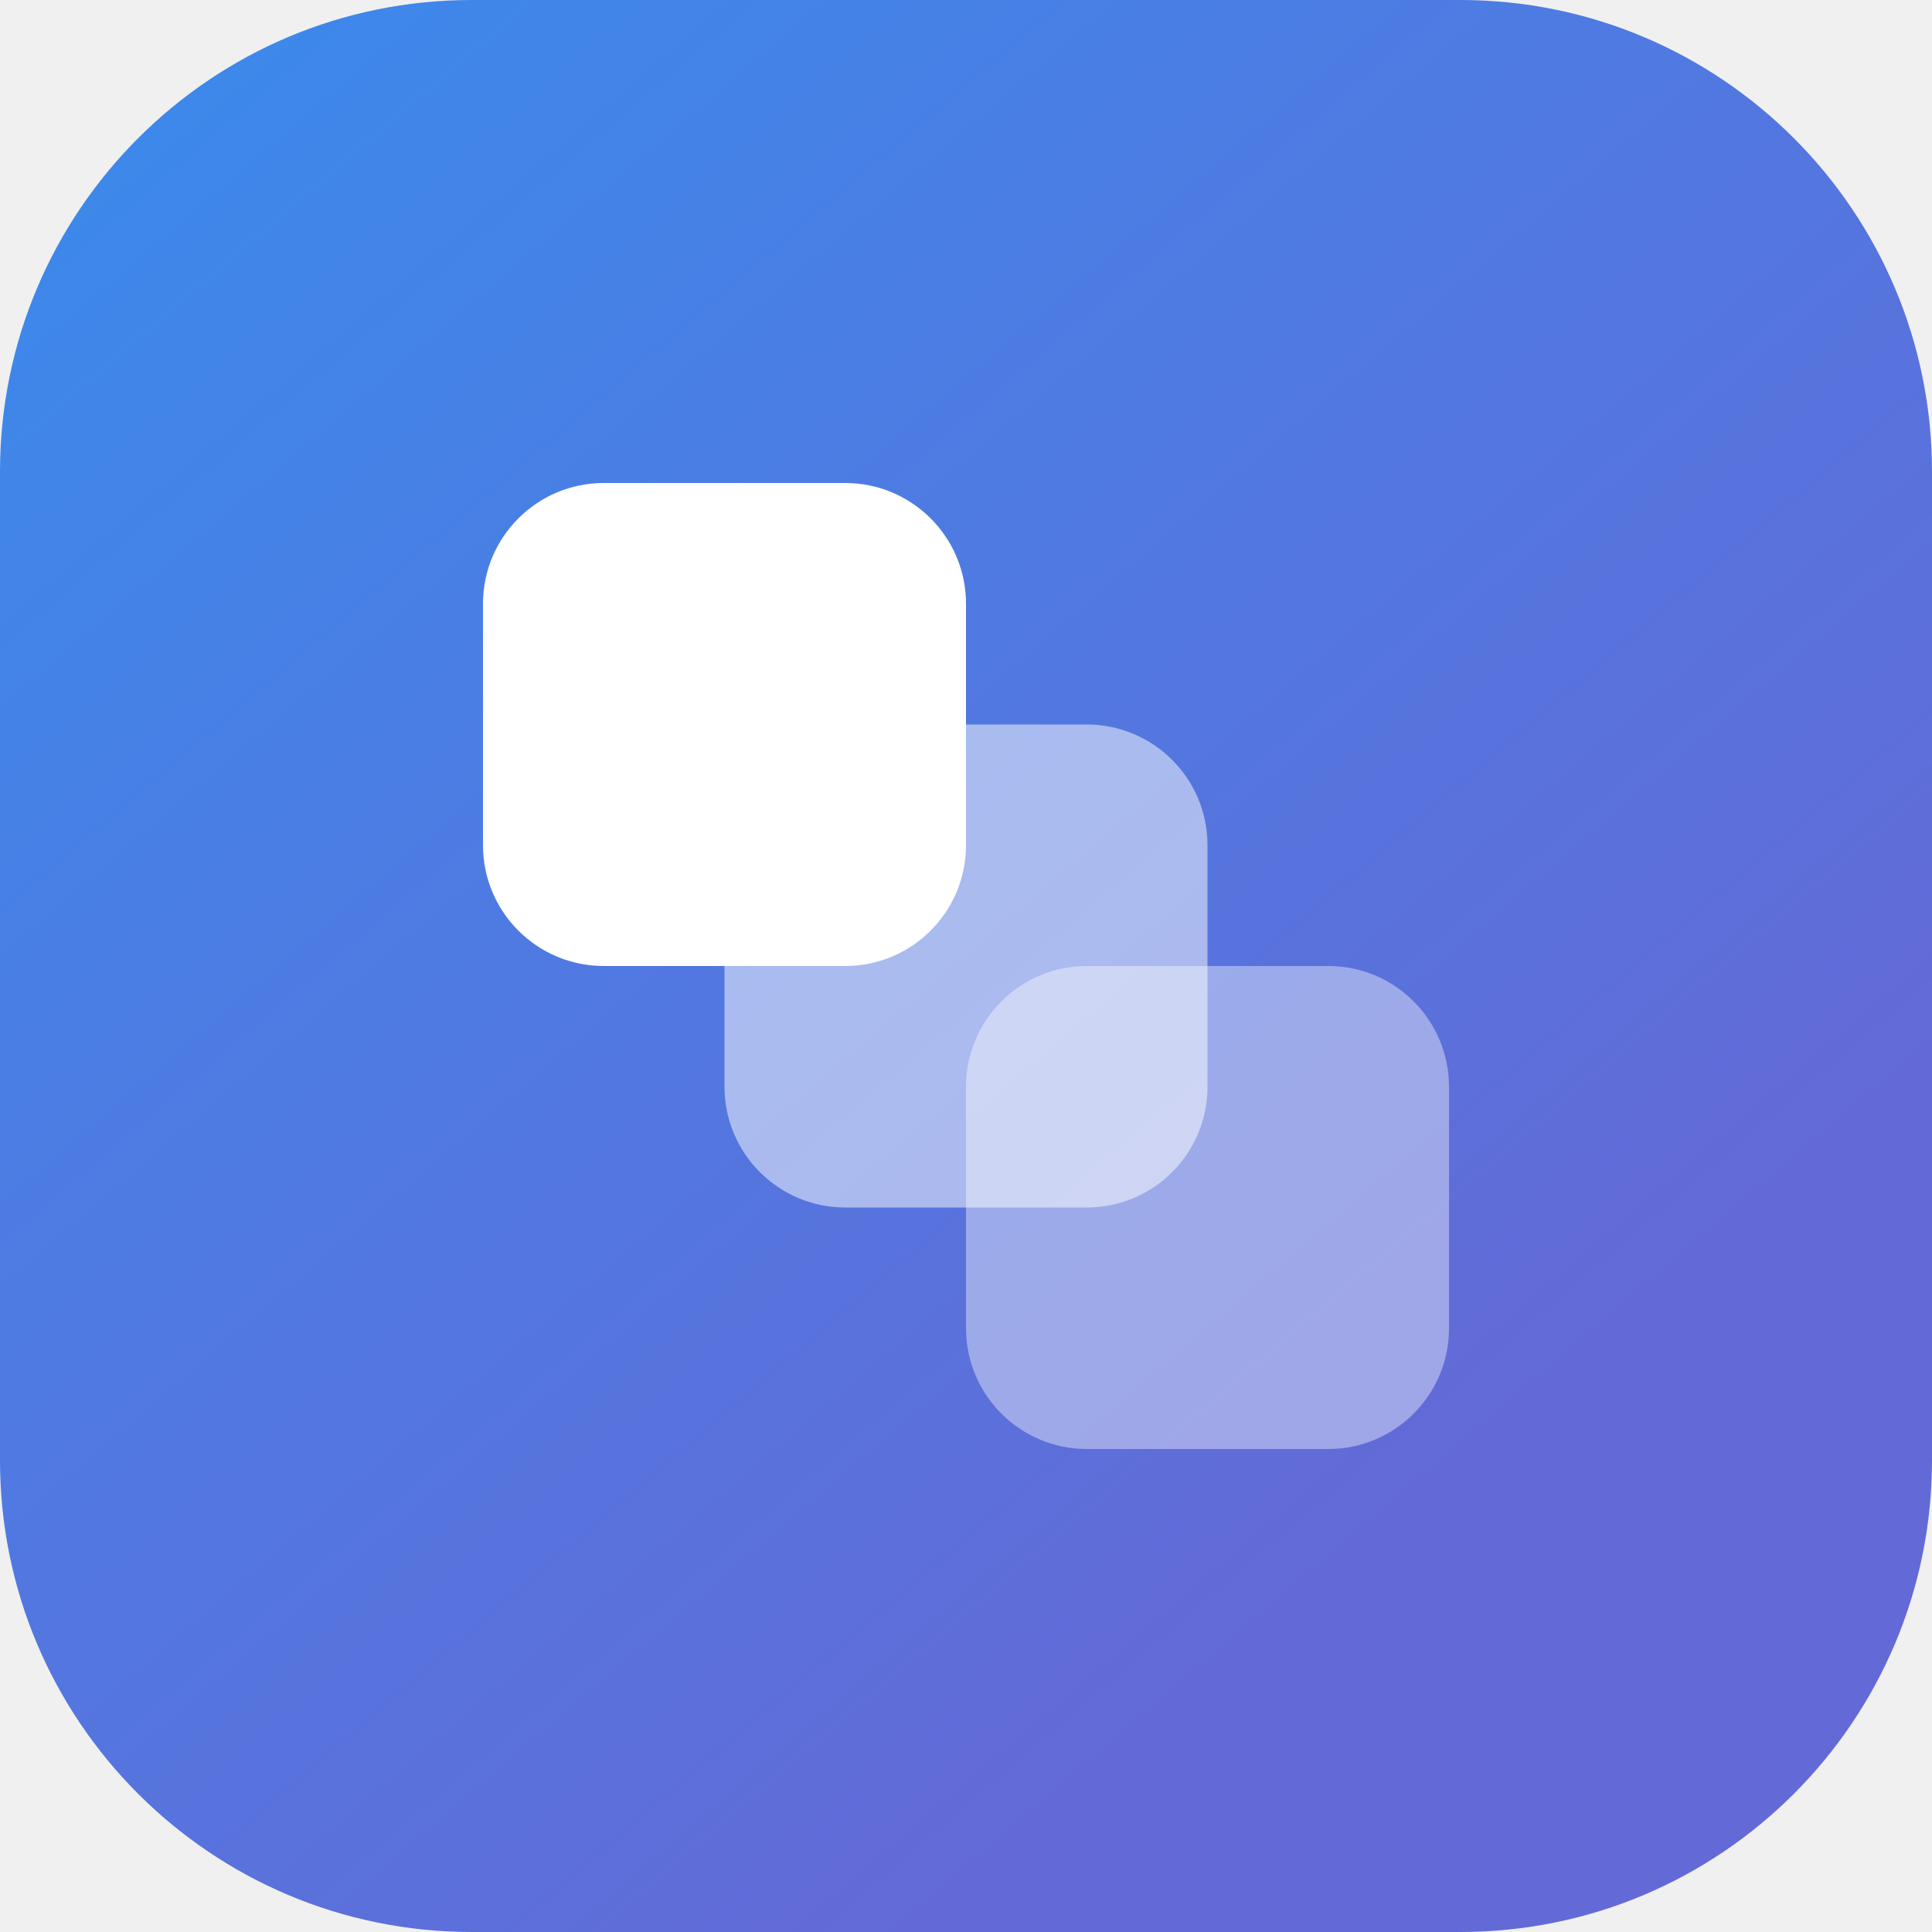
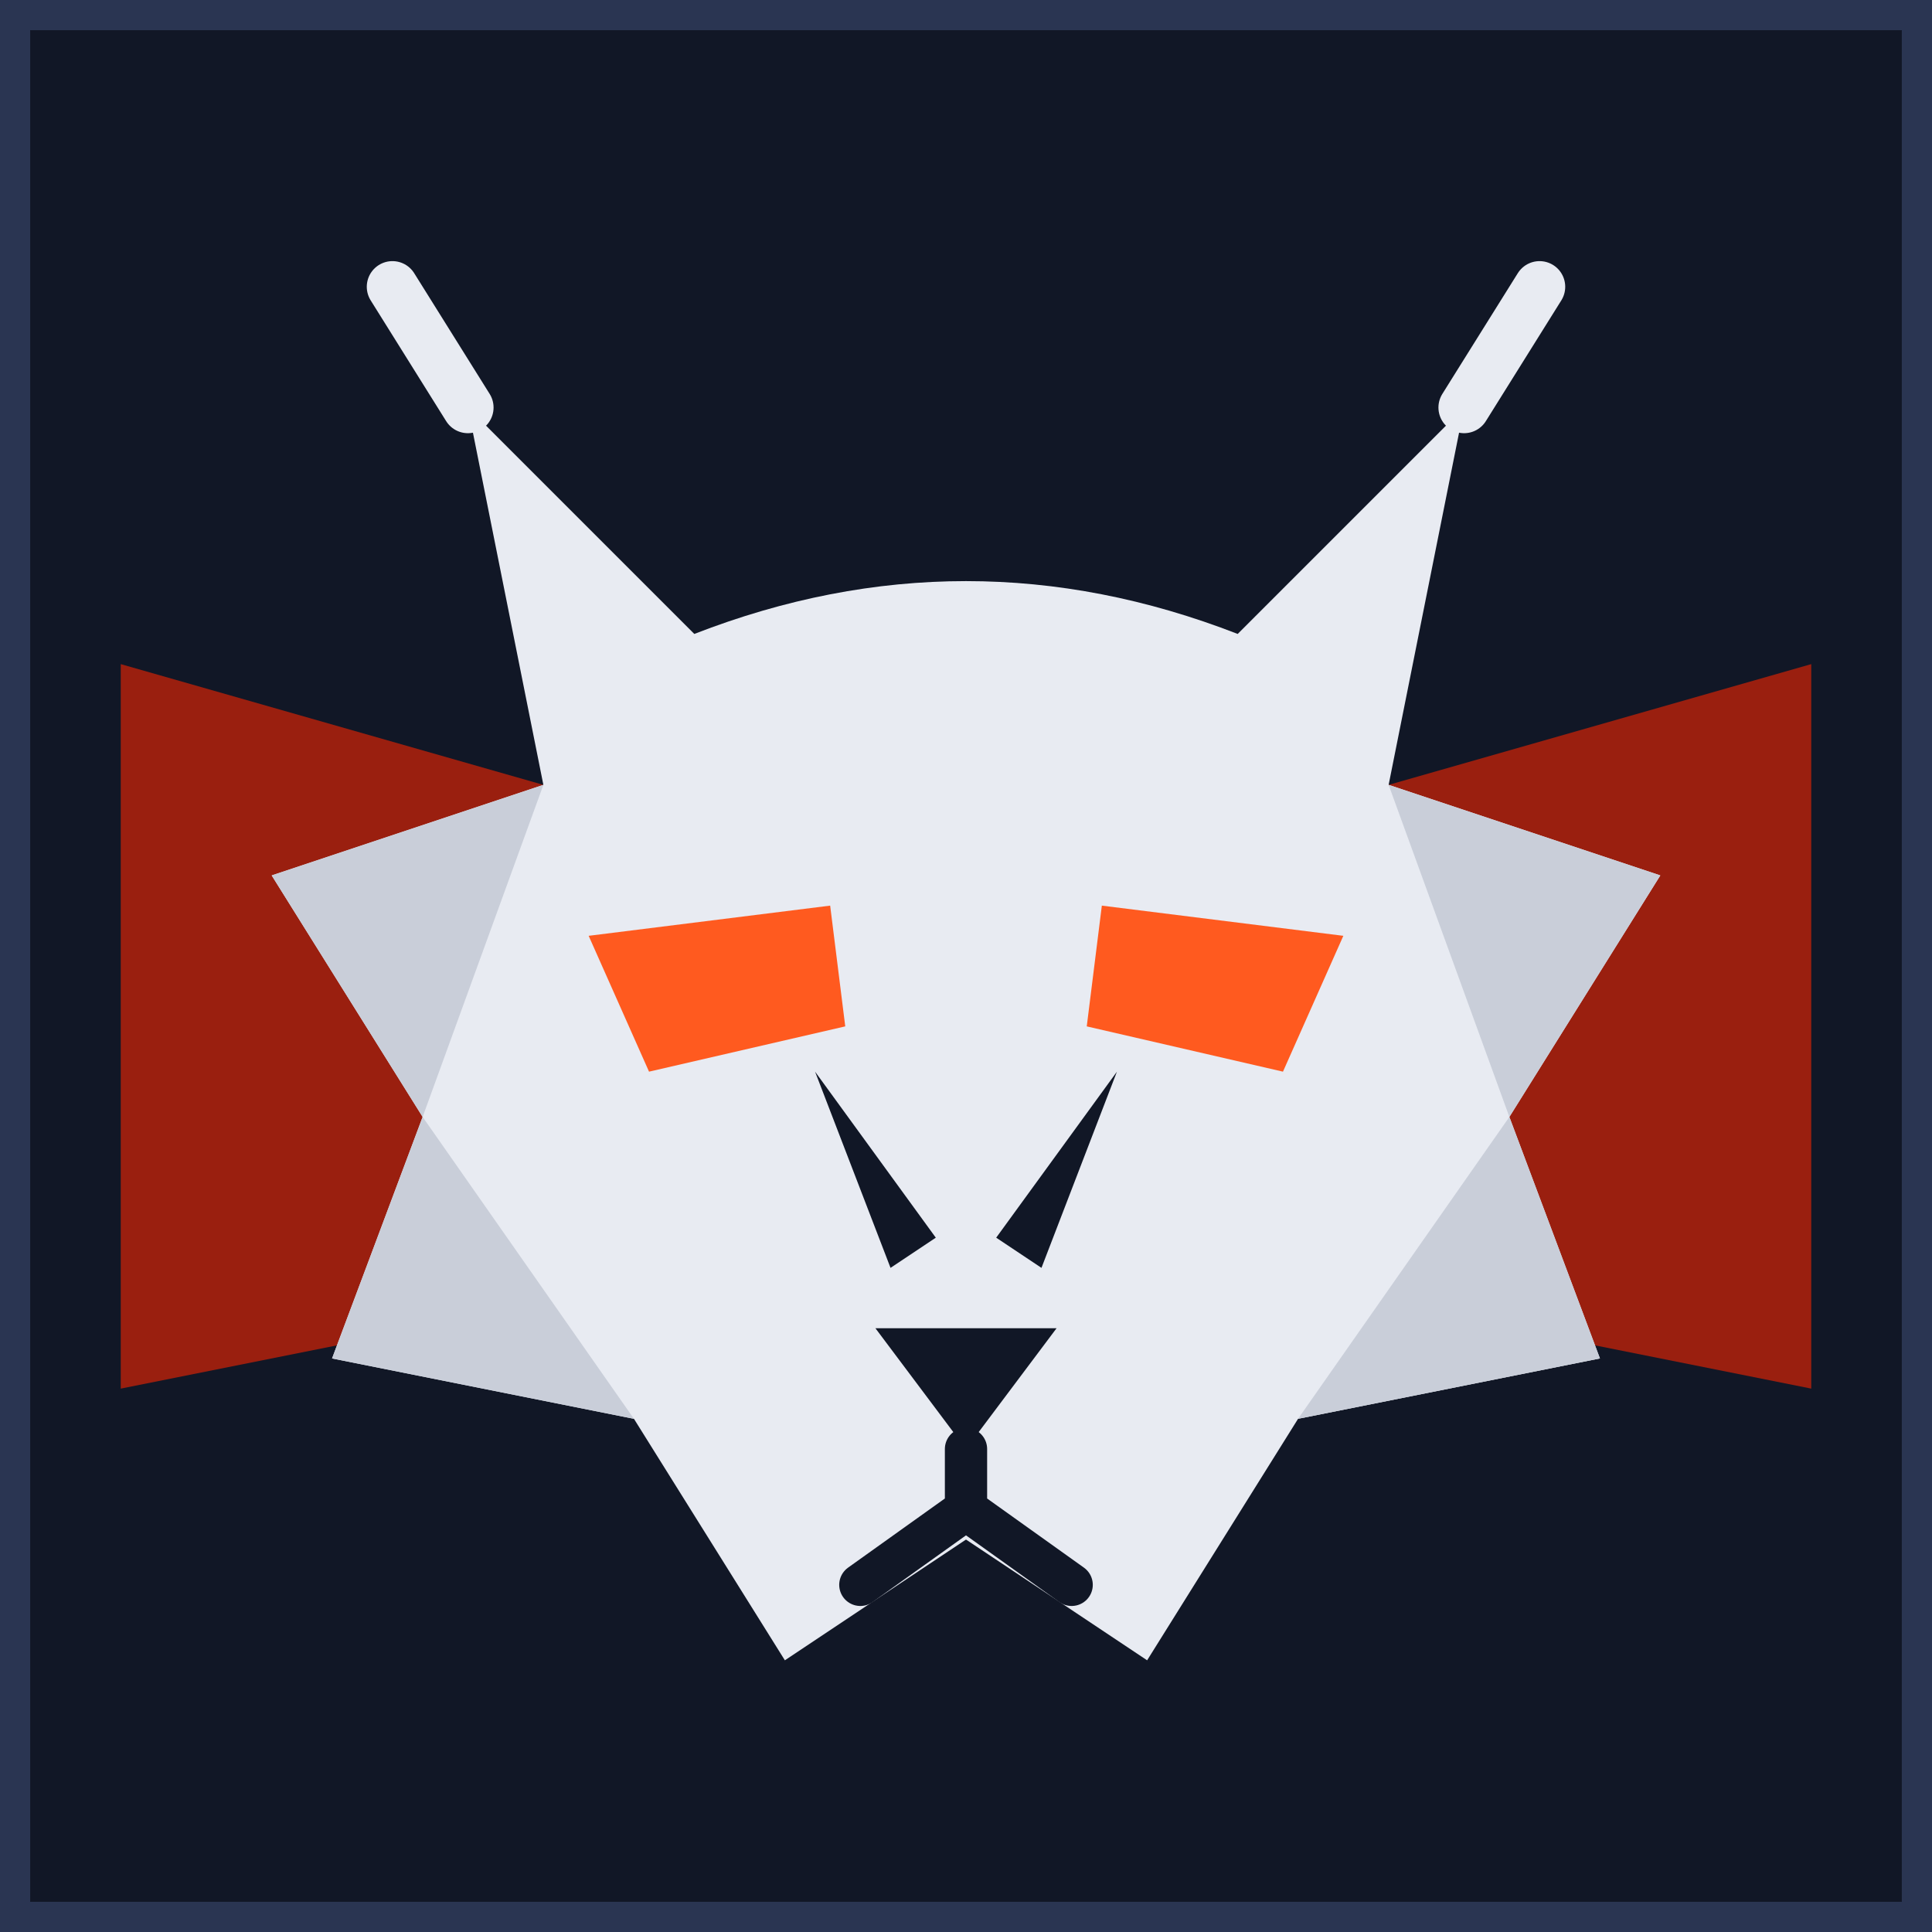
- <svg xmlns="http://www.w3.org/2000/svg" width="512" height="512" viewBox="0 0 512 512" fill="none">
-   <g clip-path="url(#clip0_751_2)">
-     <mask id="mask0_751_2" style="mask-type:luminance" maskUnits="userSpaceOnUse" x="0" y="0" width="512" height="512">
-       <path d="M512 0H0V512H512V0Z" fill="white" />
-     </mask>
-     <g mask="url(#mask0_751_2)">
-       <rect width="512" height="512" rx="125" fill="url(#paint0_linear_751_2)" />
-       <path d="M352 256H288C270.326 256 256 270.326 256 288V352C256 369.674 270.326 384 288 384H352C369.674 384 384 369.674 384 352V288C384 270.326 369.674 256 352 256Z" fill="white" fill-opacity="0.4" />
-       <path d="M288 192H224C206.326 192 192 206.326 192 224V288C192 305.674 206.326 320 224 320H288C305.674 320 320 305.674 320 288V224C320 206.326 305.674 192 288 192Z" fill="white" fill-opacity="0.5" />
-       <path d="M224 128H160C142.327 128 128 142.327 128 160V224C128 241.674 142.327 256 160 256H224C241.674 256 256 241.674 256 224V160C256 142.327 241.674 128 224 128Z" fill="white" />
-     </g>
-   </g>
-   <defs>
-     <linearGradient id="paint0_linear_751_2" x1="27" y1="-1.65834e-07" x2="465.5" y2="512" gradientUnits="userSpaceOnUse">
-       <stop stop-color="#3B8AEC" />
-       <stop offset="0.79" stop-color="#636AD7" />
-     </linearGradient>
-     <clipPath id="clip0_751_2">
-       <rect width="512" height="512" fill="white" />
-     </clipPath>
-   </defs>
+ <svg xmlns="http://www.w3.org/2000/svg" width="512" height="512" viewBox="0 0 64 64" fill="none">
+   <rect width="64" height="64" fill="#111726" />
+   <rect x=".5" y=".5" width="63" height="63" stroke="#2a3552" />
+   <path d="M4 22L18 26L14 44L4 46Z M60 22L46 26L50 44L60 46Z" fill="#9a1f0f" />
+   <path d="M15.5 13.5L13 9.5M48.5 13.5L51 9.5" stroke="#e8ebf2" stroke-width="1.7" stroke-linecap="round" />
+   <path d="M15.5 13.5L23 21Q32 17.5 41 21L48.5 13.5L46 26L55 29L50 37L53 45L43 47L38 55L32 51L26 55L21 47L11 45L14 37L9 29L18 26Z" fill="#e8ebf2" />
+   <path d="M9 29L18 26L14 37Z M55 29L46 26L50 37Z M14 37L21 47L11 45Z M50 37L43 47L53 45Z" fill="#c9ced9" />
+   <path d="M19.5 31L27.5 30L28 34L21.5 35.5Z M44.5 31L36.5 30L36 34L42.5 35.5Z" fill="#ff5a1f" />
+   <path d="M27 35.5L29.5 42L31 41Z M37 35.5L34.5 42L33 41Z" fill="#111726" />
+   <path d="M29 44L35 44L32 48Z" fill="#111726" />
+   <path d="M32 48L32 50M32 50L28.5 52.5M32 50L35.5 52.5" stroke="#111726" stroke-width="1.4" stroke-linecap="round" />
</svg>
